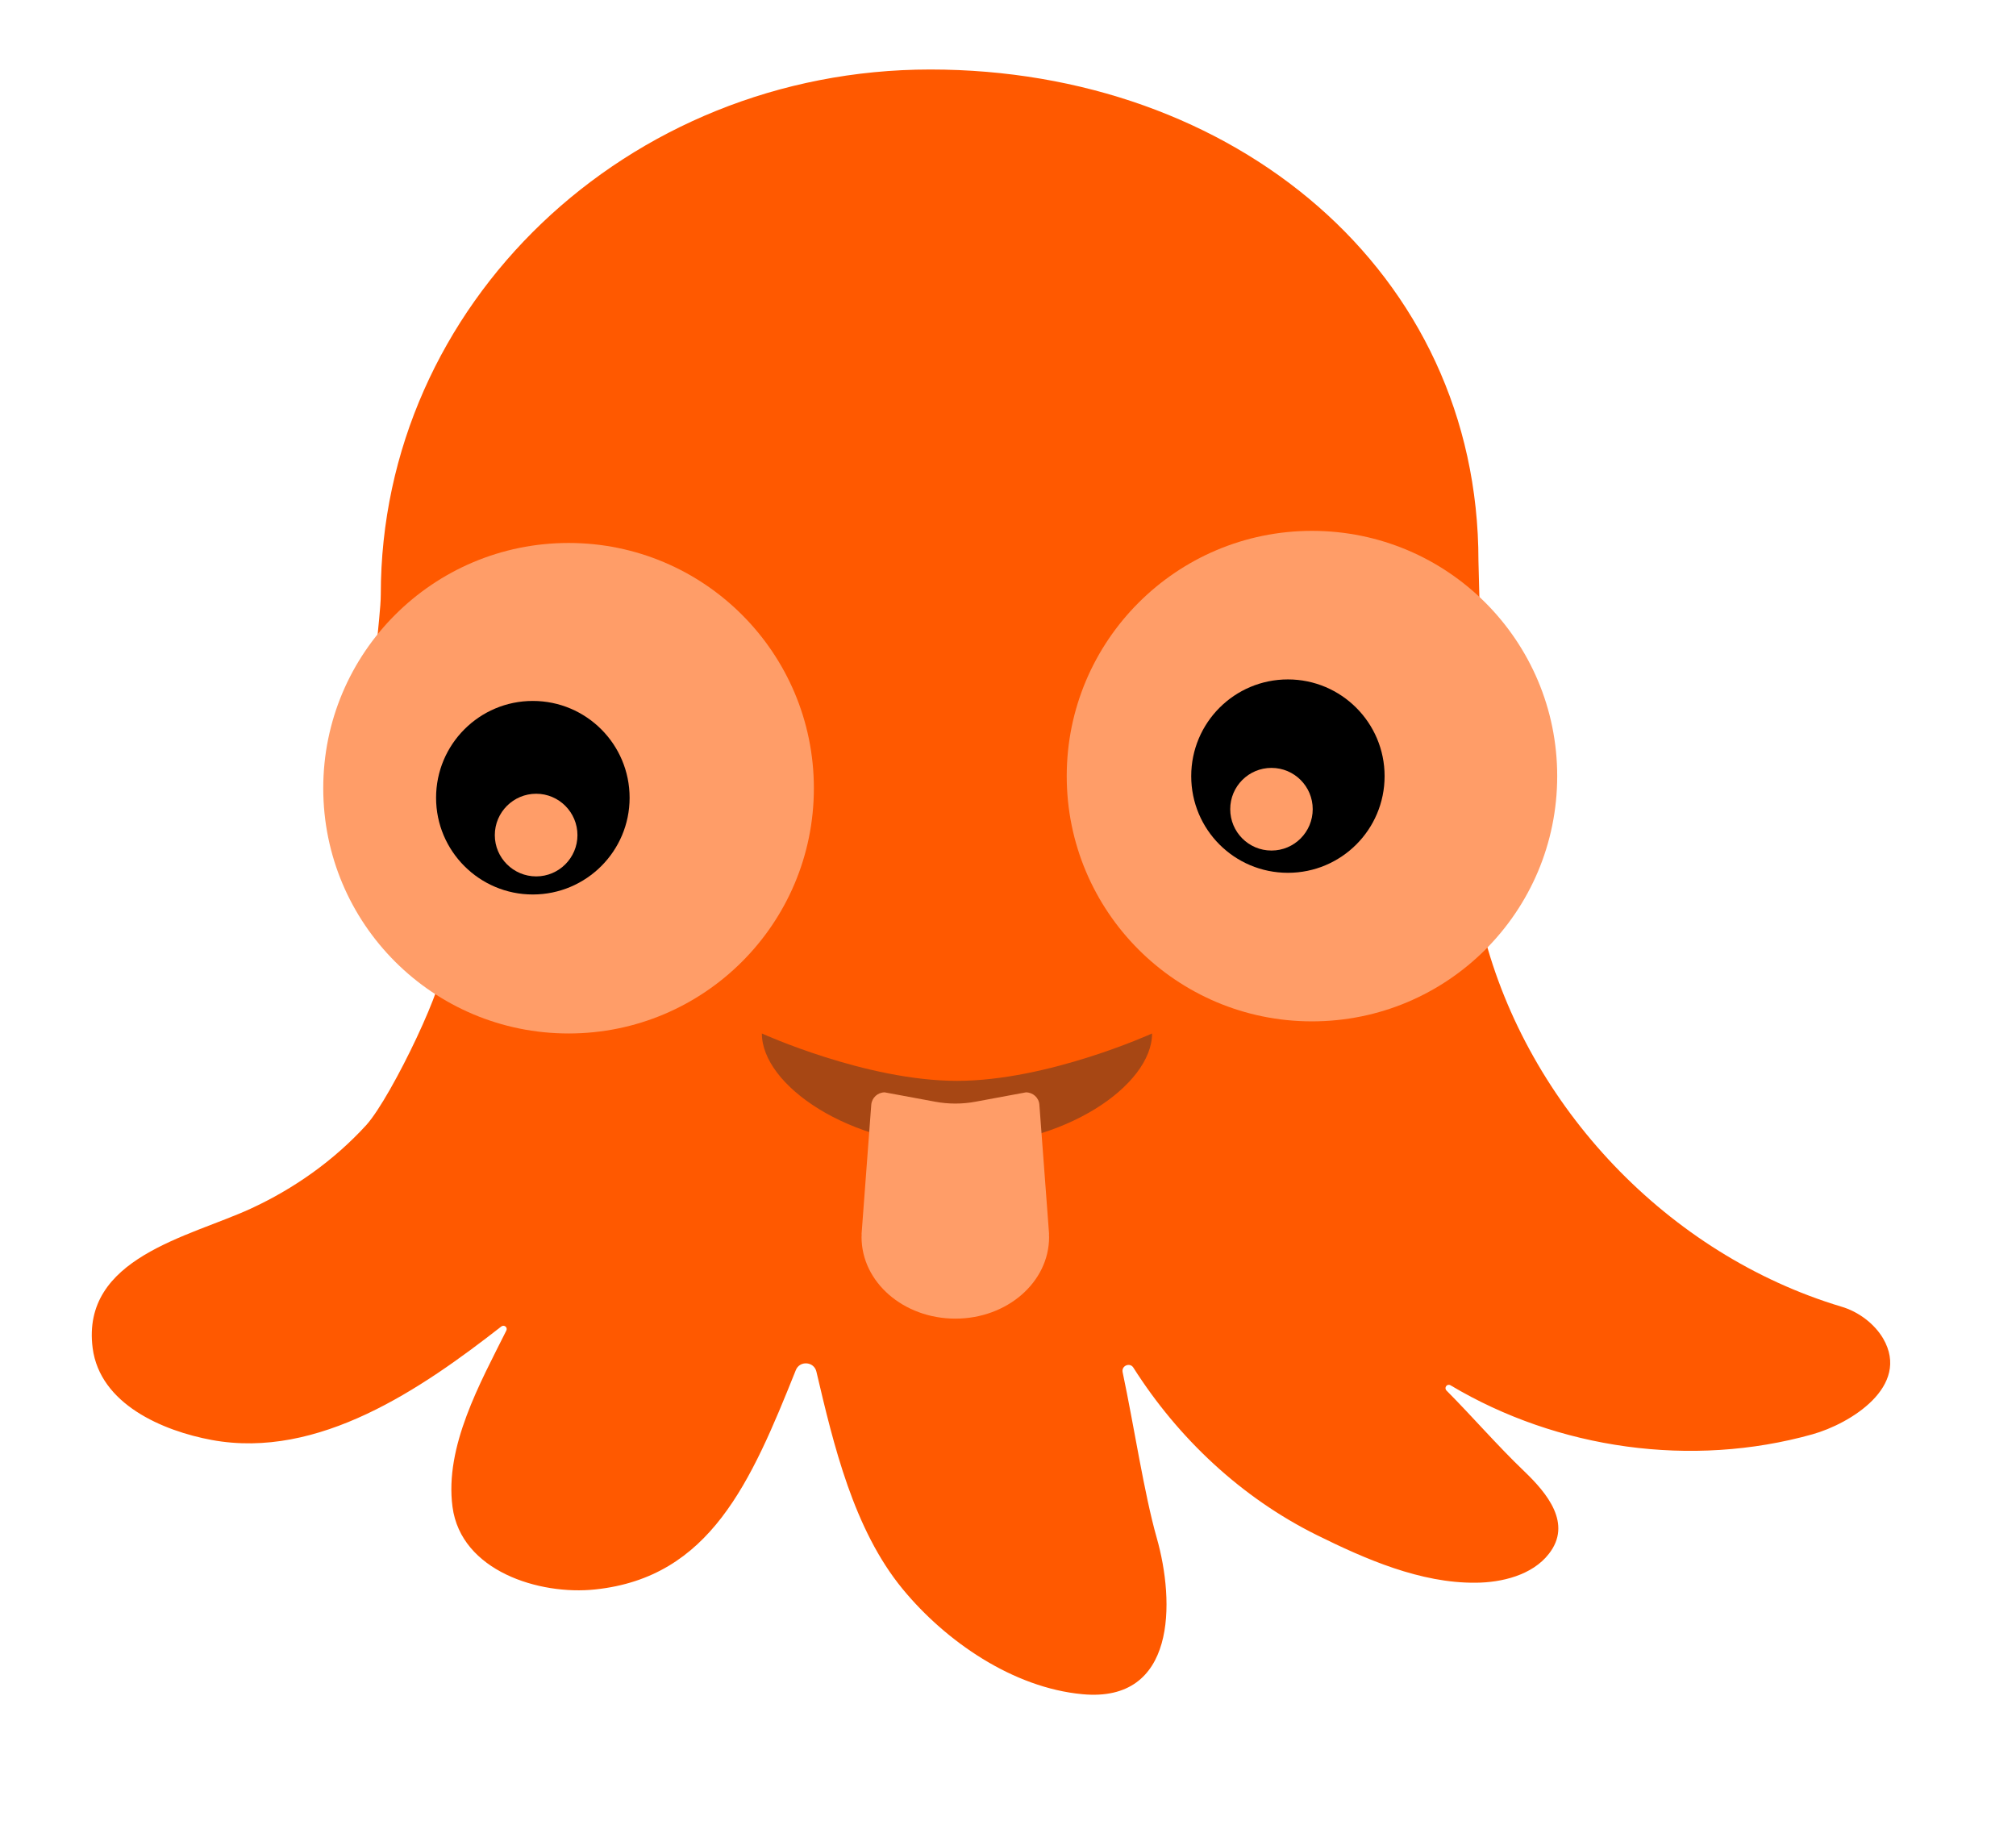
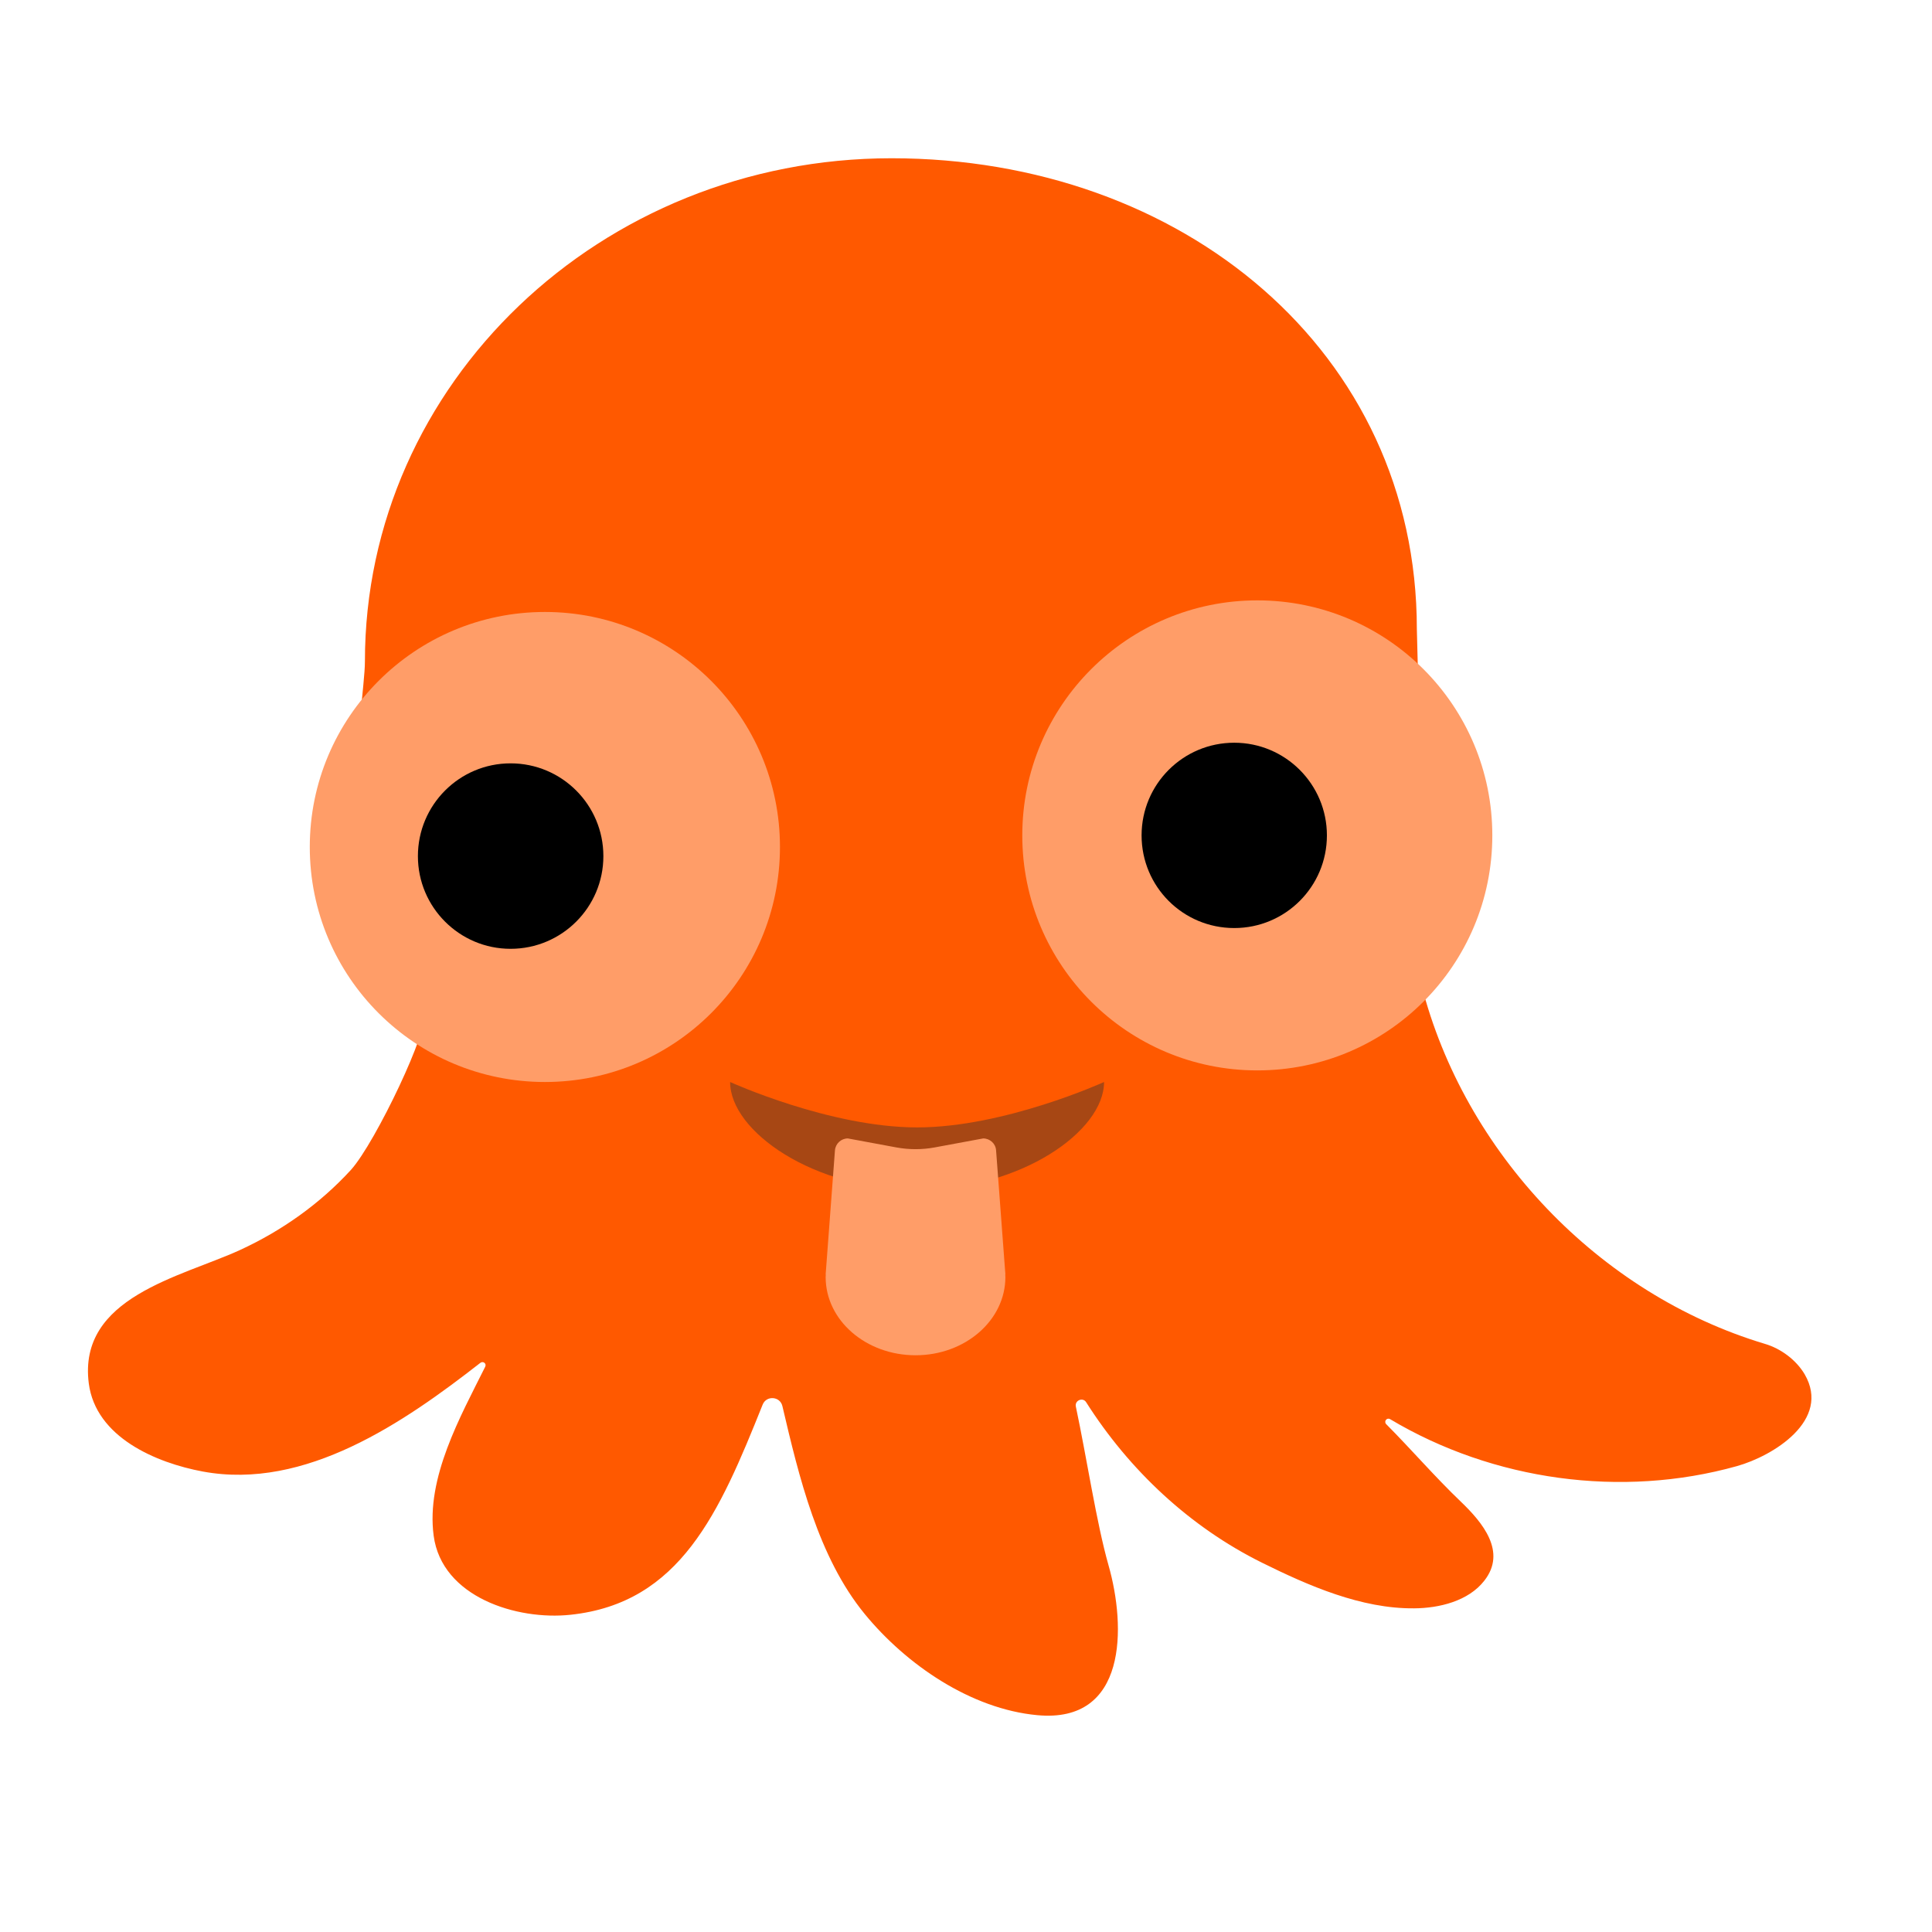
- <svg xmlns="http://www.w3.org/2000/svg" version="1.2" viewBox="0 0 1349 1221" width="1349" height="1221">
+ <svg xmlns="http://www.w3.org/2000/svg" viewBox="0 0 1349 1221" width="1349" height="1221" style="width: 80px; height: 80px;">
  <style>.a{fill:#ff5900}.b{fill:#ff9d68}.c{fill:#a74714}</style>
  <path class="a" d="m1260.1 895.6c-5.9-10-16.6-18-27.9-21.3-115.9-34.8-209.8-133.6-239.7-250.6-1.1-4.1-2.1-8.2-3.1-12.3 13.2-44.4 6.9-187.3 0.6-208.8 0-1.6-0.7-25.7-0.7-27.3 0-194-163.8-328.8-366.8-328.8-203.1 0-367.7 157.3-367.7 351.3 0 31.6-28.9 169.4 40.5 247.4 5.8 6.5-33 88.6-50.3 107.7-21.7 23.7-48.3 42.5-77.4 55.9-41.2 18.9-113.4 32.8-105.6 93.2 4.9 37.5 46.8 55.4 79.7 61.5 71.5 13.2 140.4-34.3 193.7-75.9 1.9-1.5 4.5 0.5 3.4 2.7-17.4 34.9-41.4 77.5-36 118 5.7 42.9 58.1 59.2 95.5 55.2 76.8-8.1 104.1-71.5 134.2-146.7 2.6-6.6 12.2-5.9 13.8 1 11.5 49 24.9 105.5 57.6 145.3 28.9 35.2 74 66.2 120.4 70.5 62.8 5.9 62-61.6 49.7-104.7-8.4-29.6-15.1-74.4-22.8-110.8-0.9-4.3 4.9-6.7 7.2-3 30.1 47.4 72.3 87 122.7 112 32.3 16 69.4 32.3 106.4 31.9 17.3-0.1 37.8-5 48.9-19.3 15.9-20.2-1.3-40.7-16.3-55.1-18.2-17.4-34.5-36.4-52.2-54.2-1.8-1.9 0.4-4.8 2.7-3.5 71.9 42.9 161.5 55.4 242.2 32.8 25.3-7.1 65.9-32 47.3-64.1z" />
  <path class="b" d="m713.8 519.3c0 90.7 73.5 164.1 164.1 164.1 90.7 0 164.1-73.4 164.1-164.1 0-90.6-73.4-164.1-164.1-164.1-90.6 0-164.1 73.5-164.1 164.1z" />
  <path d="m797.1 519.3c0 35.8 28.9 64.7 64.7 64.7 35.7 0 64.7-28.9 64.7-64.7 0-35.7-29-64.7-64.7-64.7-35.8 0-64.7 29-64.7 64.7z" />
-   <path class="b" d="m823.2 541.4c0 15.3 12.3 27.7 27.6 27.7 15.3 0 27.6-12.4 27.6-27.7 0-15.2-12.3-27.6-27.6-27.6-15.3 0-27.6 12.4-27.6 27.6z" />
  <path class="b" d="m216.3 527.4c0 90.7 73.5 164.1 164.2 164.1 90.6 0 164.1-73.4 164.1-164.1 0-90.6-73.5-164.1-164.1-164.1-90.7 0-164.2 73.5-164.2 164.1z" />
  <path d="m291.8 533.8c0 35.7 29 64.7 64.7 64.7 35.8 0 64.8-29 64.8-64.7 0-35.8-29-64.8-64.8-64.8-35.7 0-64.7 29-64.7 64.8z" />
-   <path class="b" d="m331.1 558.8c0 15.2 12.4 27.6 27.7 27.6 15.2 0 27.6-12.4 27.6-27.6 0-15.3-12.4-27.7-27.6-27.7-15.3 0-27.7 12.4-27.7 27.7z" />
  <path class="c" d="m640.4 723.2c60.9 0 130.5-31.7 130.5-31.7 0 34.5-58.4 75.3-130.5 75.3-72.2 0-130.6-40.8-130.6-75.3 0 0 69.6 31.7 130.6 31.7z" />
  <path class="b" d="m695.5 739.2c-0.3-4.7-4.3-8.3-9-8.3l-34 6.3c-8.7 1.6-17.7 1.6-26.5 0l-34-6.3c-4.7 0-8.6 3.6-9 8.3l-6.5 86.7h0.1c0 0.6-0.1 1.2-0.1 1.8 0 30.2 28.1 54.6 62.8 54.6 34.6 0 62.7-24.4 62.7-54.6 0-0.6-0.1-1.2-0.1-1.8h0.1z" />
</svg>
